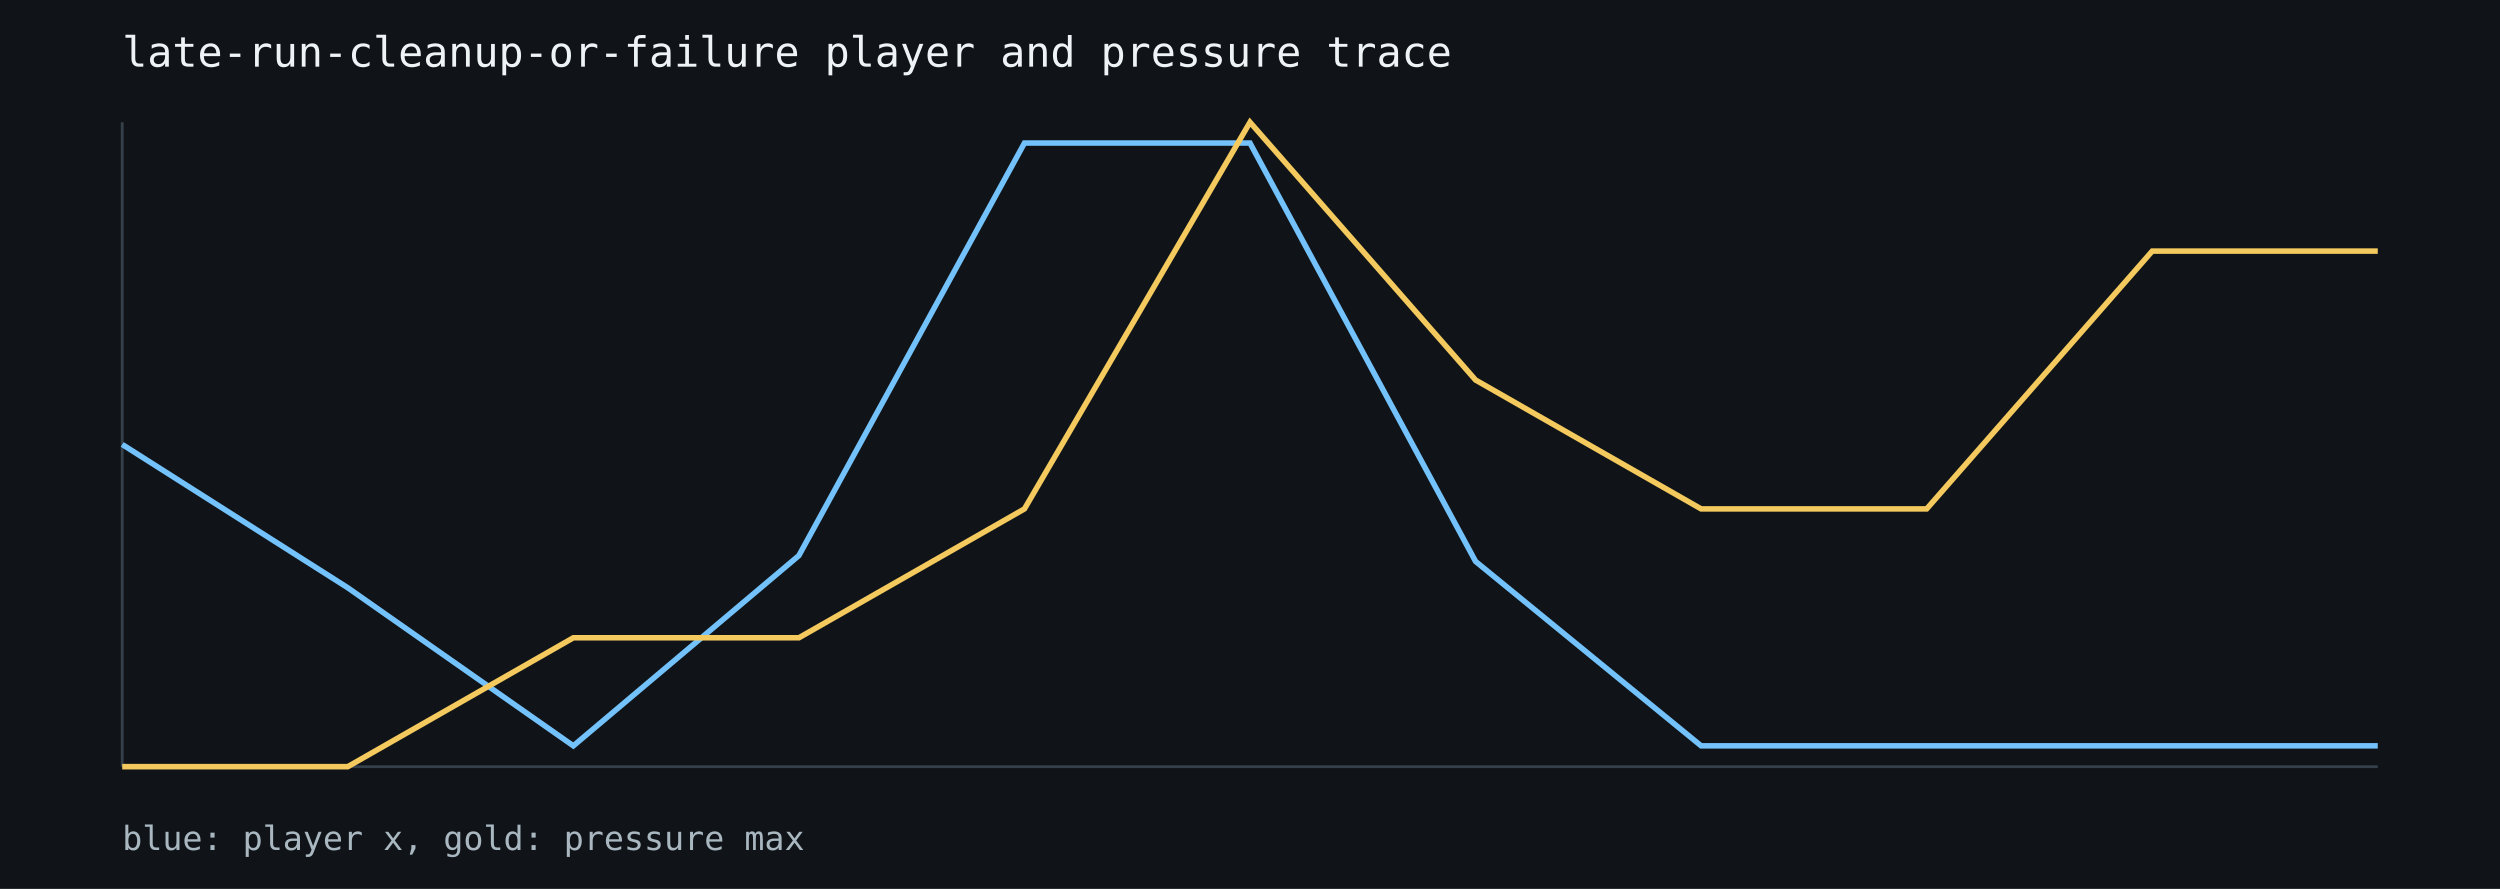
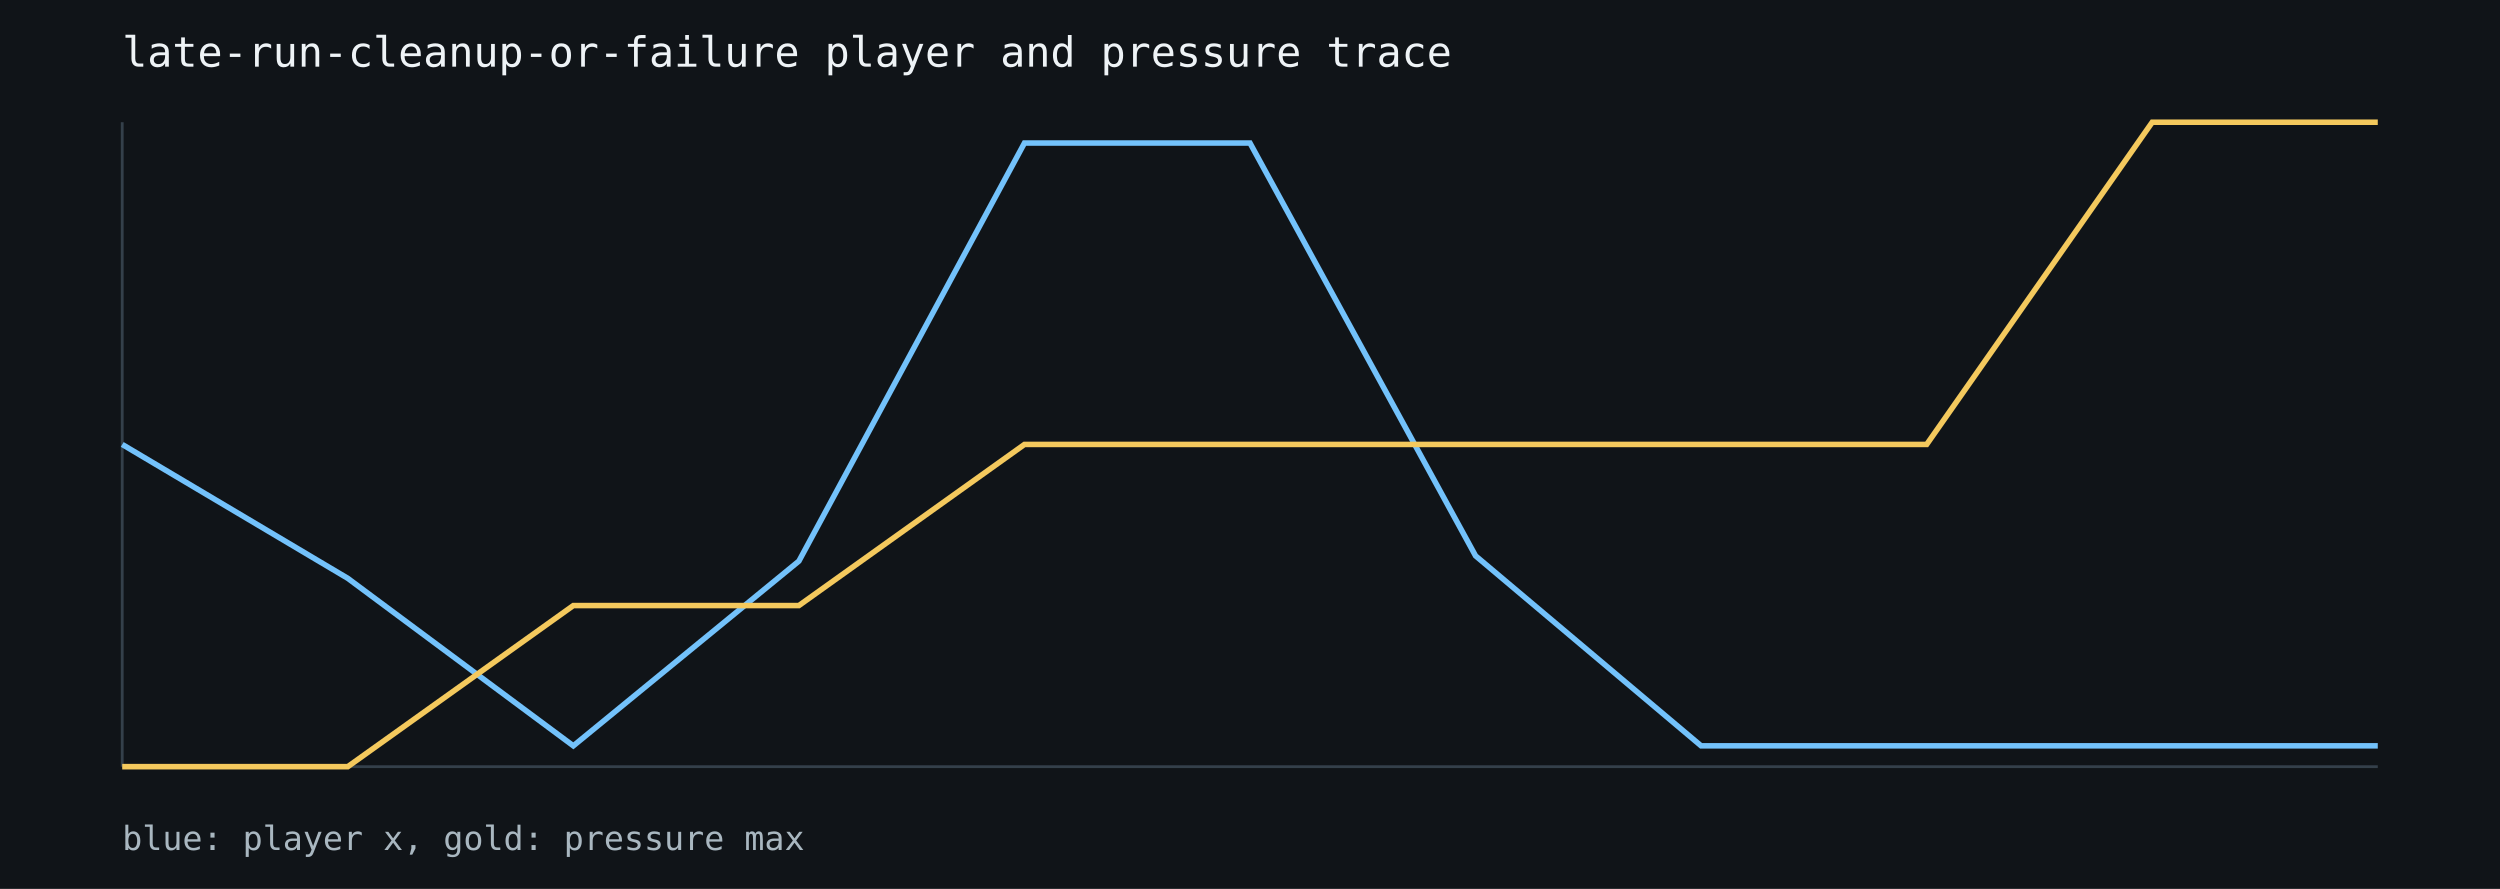
<svg xmlns="http://www.w3.org/2000/svg" width="900" height="320" viewBox="0 0 900 320">
  <rect width="100%" height="100%" fill="#101418" />
  <text x="44" y="24" fill="#eef3f6" font-family="monospace" font-size="15">late-run-cleanup-or-failure player and pressure trace</text>
  <line x1="44" y1="276" x2="856" y2="276" stroke="#34404a" />
  <line x1="44" y1="44" x2="44" y2="276" stroke="#34404a" />
-   <path d="M44.0,160.0 L125.2,211.6 L206.4,268.5 L287.6,200.0 L368.8,51.5 L450.0,51.5 L531.2,202.1 L612.4,268.5 L693.6,268.5 L774.8,268.5 L856.0,268.5" fill="none" stroke="#73c2fb" stroke-width="2" />
-   <path d="M44.0,276.0 L125.2,276.0 L206.4,229.6 L287.6,229.6 L368.8,183.2 L450.0,44.0 L531.2,136.8 L612.4,183.2 L693.6,183.2 L774.8,90.4 L856.0,90.4" fill="none" stroke="#f4c95d" stroke-width="2" />
+   <path d="M44.0,160.0 L125.2,208.2 L206.4,268.5 L287.6,202.0 L368.8,51.5 L450.0,51.5 L531.2,200.1 L612.4,268.5 L693.6,268.5 L774.8,268.5 L856.0,268.5" fill="none" stroke="#73c2fb" stroke-width="2" />
+   <path d="M44.0,276.0 L125.2,276.0 L206.4,218.0 L287.6,218.0 L368.8,160.0 L450.0,160.0 L531.2,160.0 L612.4,160.0 L693.6,160.0 L774.8,44.0 L856.0,44.0" fill="none" stroke="#f4c95d" stroke-width="2" />
  <text x="44" y="306" fill="#a9b7c0" font-family="monospace" font-size="12">blue: player x, gold: pressure max</text>
</svg>
